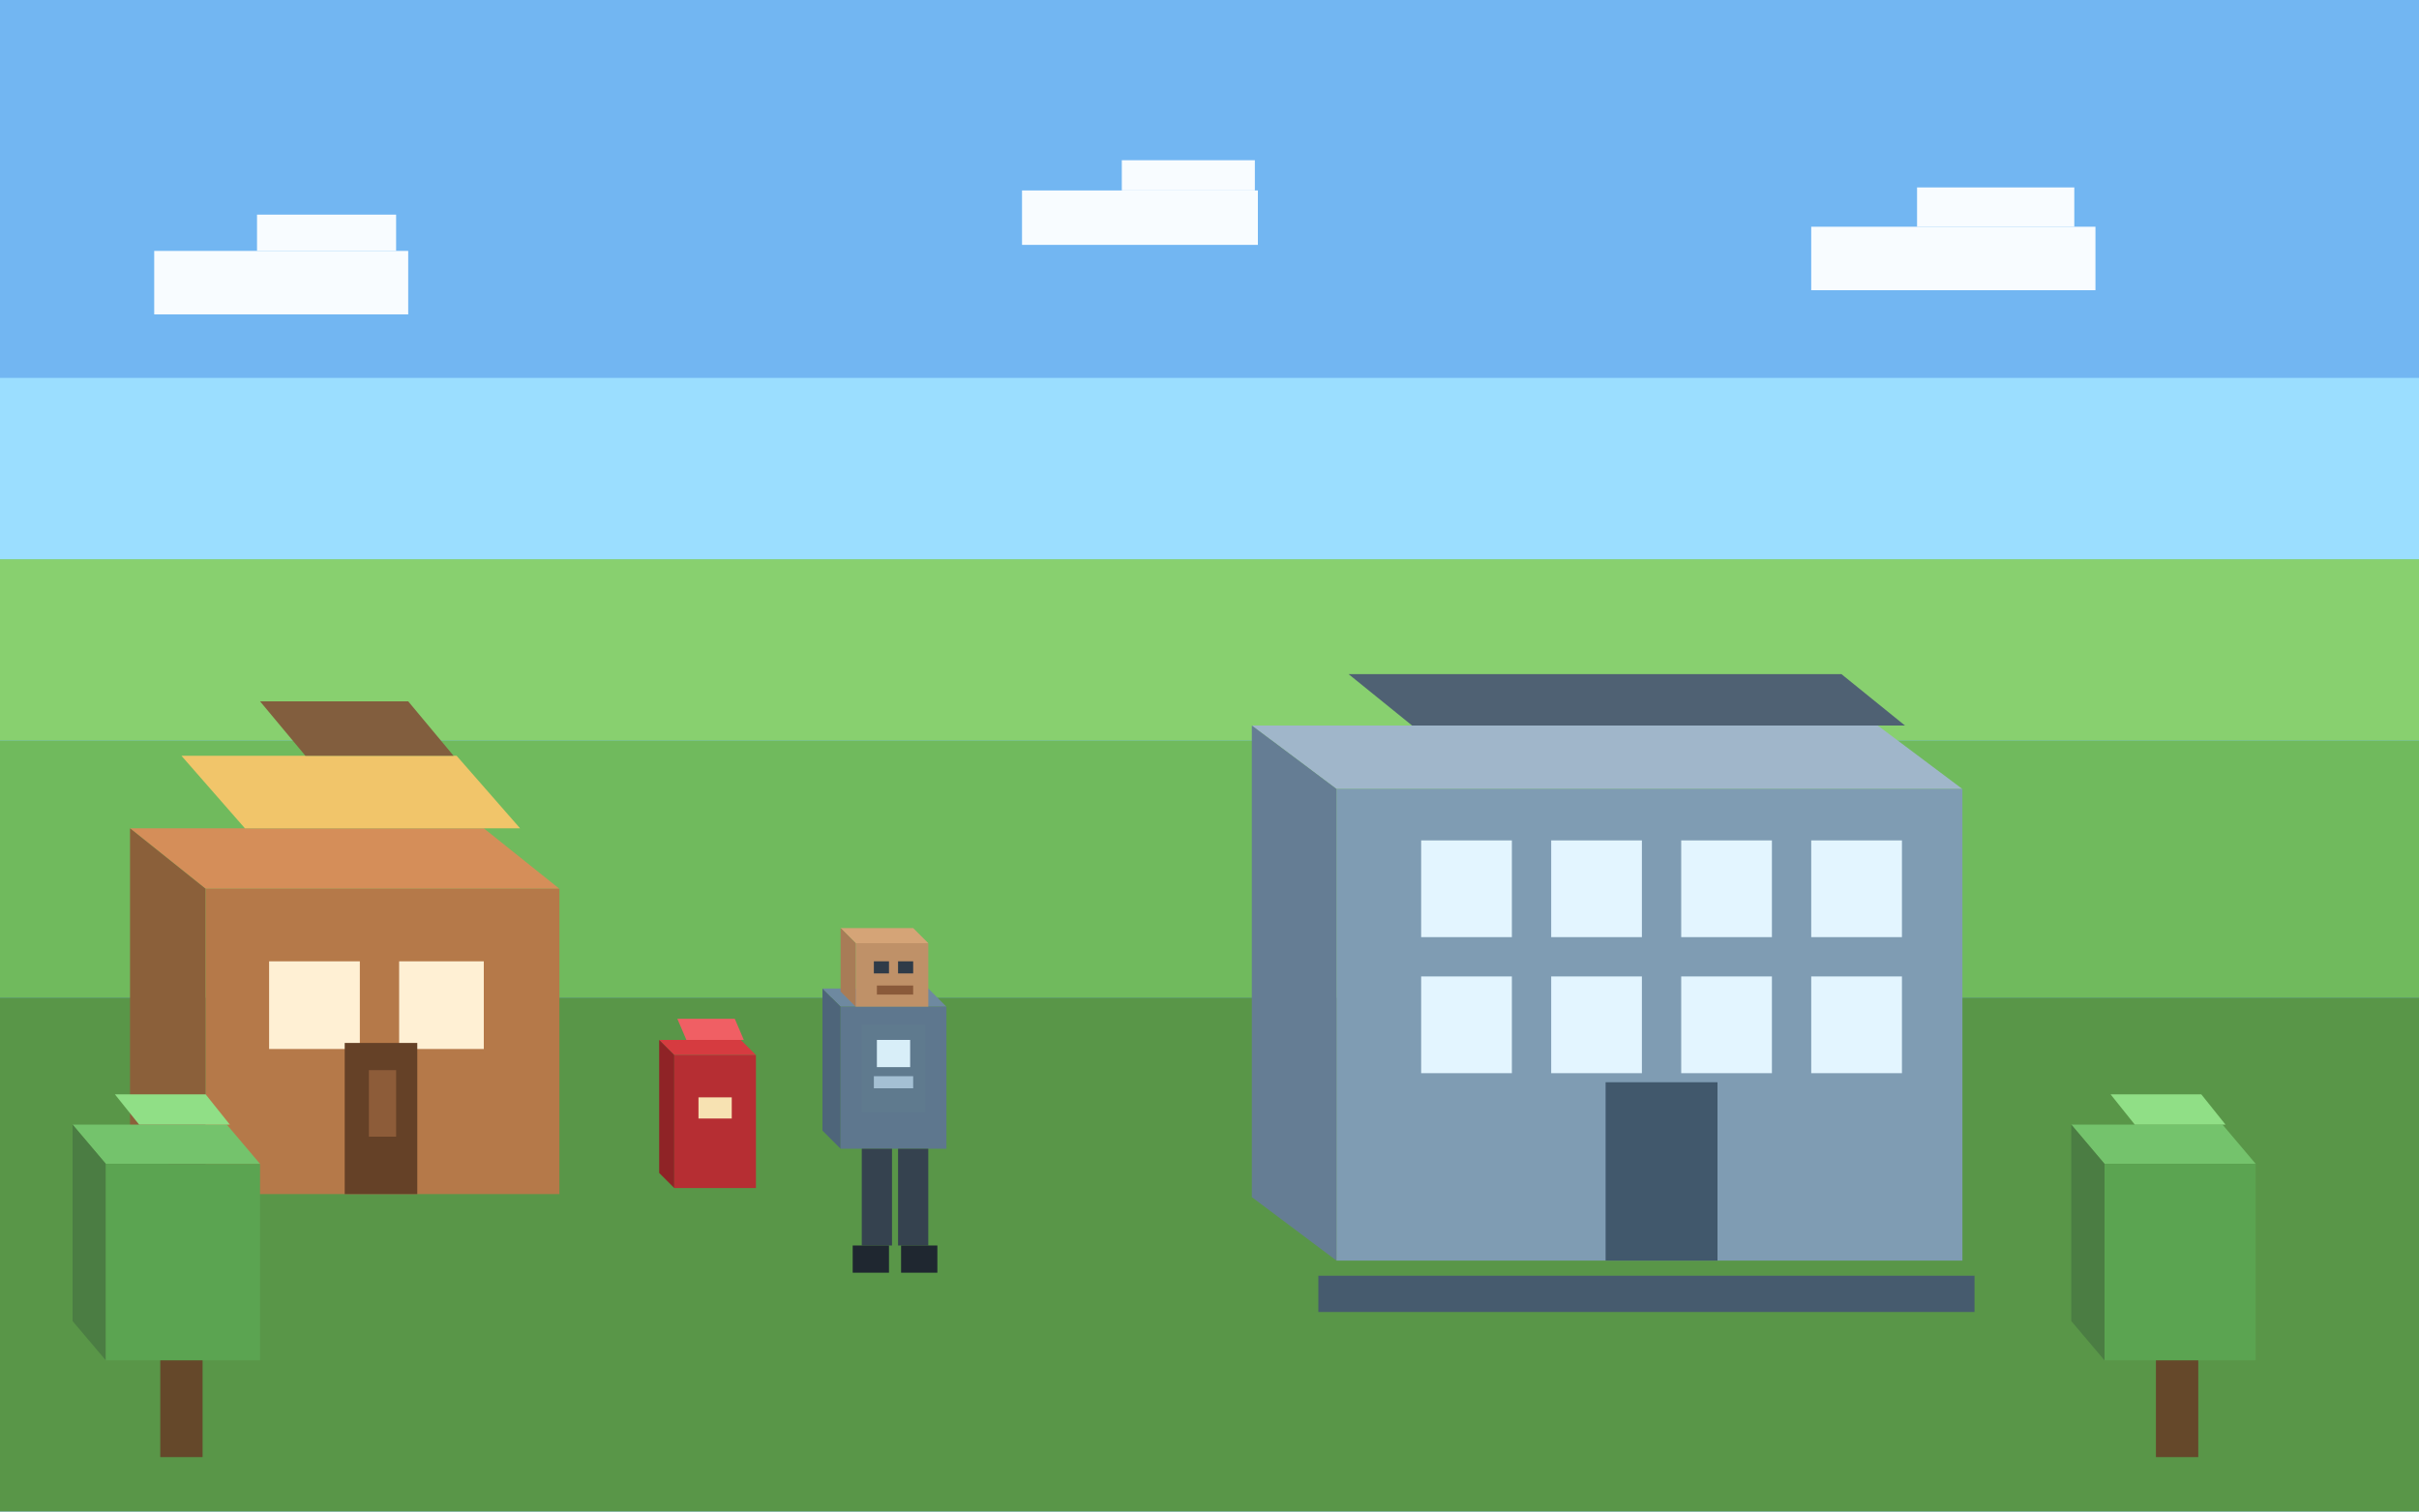
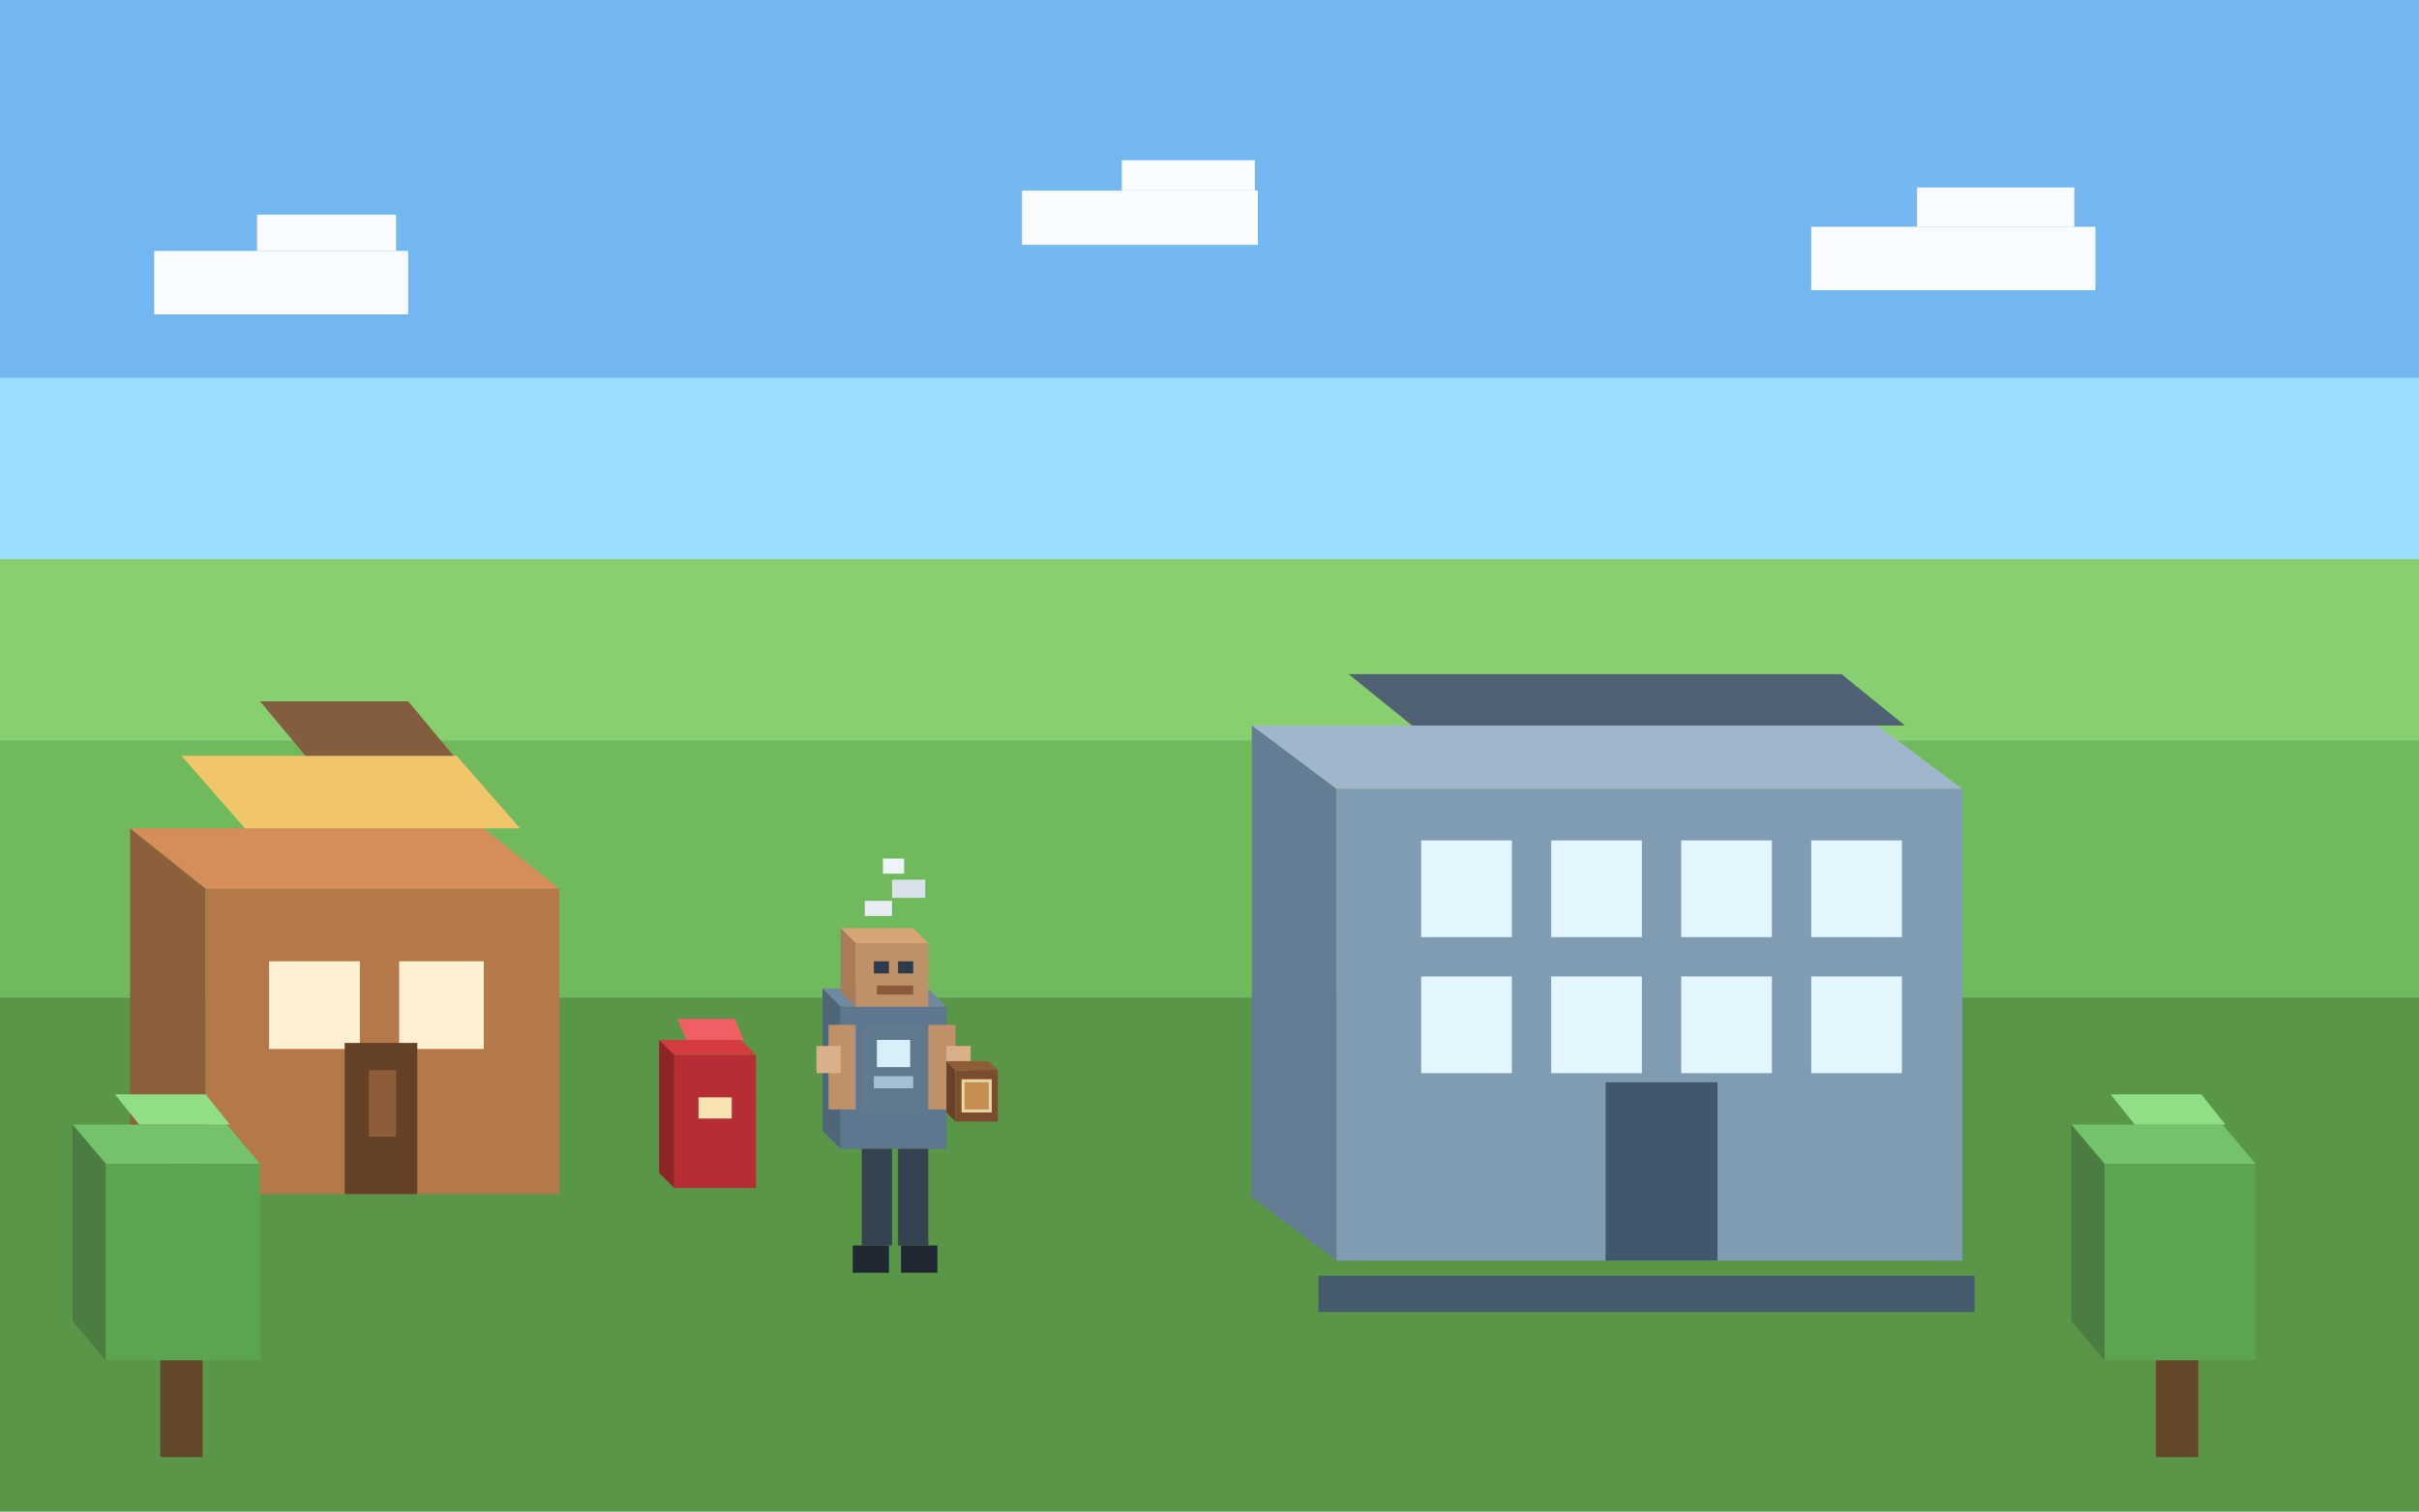
<svg xmlns="http://www.w3.org/2000/svg" width="1600" height="1000" viewBox="0 0 1600 1000" fill="none">
  <rect width="1600" height="1000" fill="#72B6F2" />
  <rect y="250" width="1600" height="120" fill="#9BDEFF" />
  <rect y="370" width="1600" height="120" fill="#88D06F" />
  <rect y="490" width="1600" height="170" fill="#70BA5D" />
  <rect y="660" width="1600" height="340" fill="#599648" />
  <rect x="102" y="166" width="168" height="42" fill="#F8FCFF" />
  <rect x="170" y="142" width="92" height="24" fill="#F8FCFF" />
  <rect x="1198" y="150" width="188" height="42" fill="#F8FCFF" />
  <rect x="1268" y="124" width="104" height="26" fill="#F8FCFF" />
  <rect x="676" y="126" width="156" height="36" fill="#F8FCFF" />
  <rect x="742" y="106" width="88" height="20" fill="#F8FCFF" />
  <polygon points="136,588 370,588 320,548 86,548" fill="#D58E59" />
  <polygon points="136,588 136,790 86,750 86,548" fill="#8B603A" />
  <polygon points="136,588 370,588 370,790 136,790" fill="#B57949" />
  <polygon points="162,548 344,548 302,500 120,500" fill="#F1C56A" />
  <polygon points="202,500 300,500 270,464 172,464" fill="#825E3E" />
  <rect x="178" y="636" width="60" height="58" fill="#FFF0D4" />
  <rect x="264" y="636" width="56" height="58" fill="#FFF0D4" />
  <rect x="228" y="690" width="48" height="100" fill="#654127" />
  <rect x="244" y="708" width="18" height="44" fill="#8D5C39" />
  <polygon points="446,698 500,698 490,688 436,688" fill="#D63B40" />
  <polygon points="446,698 446,786 436,776 436,688" fill="#8F2326" />
  <polygon points="446,698 500,698 500,786 446,786" fill="#B62E33" />
  <polygon points="454,688 492,688 486,674 448,674" fill="#F05F64" />
  <rect x="462" y="726" width="22" height="14" fill="#F7E2B2" />
  <polygon points="556,666 626,666 614,654 544,654" fill="#6E89A0" />
  <polygon points="556,666 556,760 544,748 544,654" fill="#4E657A" />
  <polygon points="556,666 626,666 626,760 556,760" fill="#5E778E" />
  <polygon points="566,624 614,624 604,614 556,614" fill="#D5A477" />
  <polygon points="566,624 566,666 556,656 556,614" fill="#A87C57" />
  <polygon points="566,624 614,624 614,666 566,666" fill="#BF9168" />
+   <rect x="548" y="678" width="18" height="56" fill="#BF9168" />
+   <rect x="614" y="678" width="18" height="56" fill="#BF9168" />
+   <rect x="540" y="692" width="16" height="18" fill="#DAB08B" />
+   <rect x="626" y="692" width="16" height="18" fill="#DAB08B" />
  <rect x="578" y="636" width="10" height="8" fill="#2F3B48" />
  <rect x="594" y="636" width="10" height="8" fill="#2F3B48" />
  <rect x="580" y="652" width="24" height="6" fill="#8A5A3A" />
  <rect x="570" y="760" width="20" height="64" fill="#35424F" />
  <rect x="594" y="760" width="20" height="64" fill="#35424F" />
  <rect x="564" y="824" width="24" height="18" fill="#1F2730" />
  <rect x="596" y="824" width="24" height="18" fill="#1F2730" />
  <rect x="570" y="678" width="42" height="58" fill="#5F7A8E" />
  <rect x="580" y="688" width="22" height="18" fill="#D8EEF8" />
  <rect x="578" y="712" width="26" height="8" fill="#A4C0D4" />
+   <polygon points="632,708 660,708 654,702 626,702" fill="#8E5D37" />
+   <polygon points="632,708 632,742 626,736 626,702" fill="#684127" />
+   <polygon points="632,708 660,708 660,742 632,742" fill="#7A4D2F" />
+   <rect x="636" y="714" width="20" height="22" fill="#E8D4A1" />
+   <rect x="638" y="716" width="16" height="18" fill="#C78E53" />
+   <rect x="572" y="596" width="18" height="10" fill="#E8EDF4" />
+   <rect x="590" y="582" width="22" height="12" fill="#D9E2EB" />
+   <rect x="584" y="568" width="14" height="10" fill="#EEF4FA" />
  <polygon points="884,522 1298,522 1242,480 828,480" fill="#A0B6CA" />
  <polygon points="884,522 884,834 828,792 828,480" fill="#657D94" />
  <polygon points="884,522 1298,522 1298,834 884,834" fill="#7F9CB3" />
  <polygon points="934,480 1260,480 1218,446 892,446" fill="#4F6173" />
  <rect x="940" y="556" width="60" height="64" fill="#E3F5FF" />
  <rect x="1026" y="556" width="60" height="64" fill="#E3F5FF" />
  <rect x="1112" y="556" width="60" height="64" fill="#E3F5FF" />
  <rect x="1198" y="556" width="60" height="64" fill="#E3F5FF" />
  <rect x="940" y="646" width="60" height="64" fill="#E3F5FF" />
  <rect x="1026" y="646" width="60" height="64" fill="#E3F5FF" />
  <rect x="1112" y="646" width="60" height="64" fill="#E3F5FF" />
  <rect x="1198" y="646" width="60" height="64" fill="#E3F5FF" />
  <rect x="1062" y="716" width="74" height="118" fill="#41586C" />
  <rect x="872" y="844" width="434" height="24" fill="#465B6E" />
  <polygon points="70,770 172,770 150,744 48,744" fill="#74C36C" />
  <polygon points="70,770 70,900 48,874 48,744" fill="#4B7D43" />
  <polygon points="70,770 172,770 172,900 70,900" fill="#5BA451" />
  <polygon points="92,744 152,744 136,724 76,724" fill="#90DF86" />
  <rect x="106" y="900" width="28" height="64" fill="#65482A" />
  <polygon points="1392,770 1492,770 1470,744 1370,744" fill="#74C36C" />
  <polygon points="1392,770 1392,900 1370,874 1370,744" fill="#4B7D43" />
  <polygon points="1392,770 1492,770 1492,900 1392,900" fill="#5BA451" />
  <polygon points="1412,744 1472,744 1456,724 1396,724" fill="#90DF86" />
  <rect x="1426" y="900" width="28" height="64" fill="#65482A" />
</svg>
